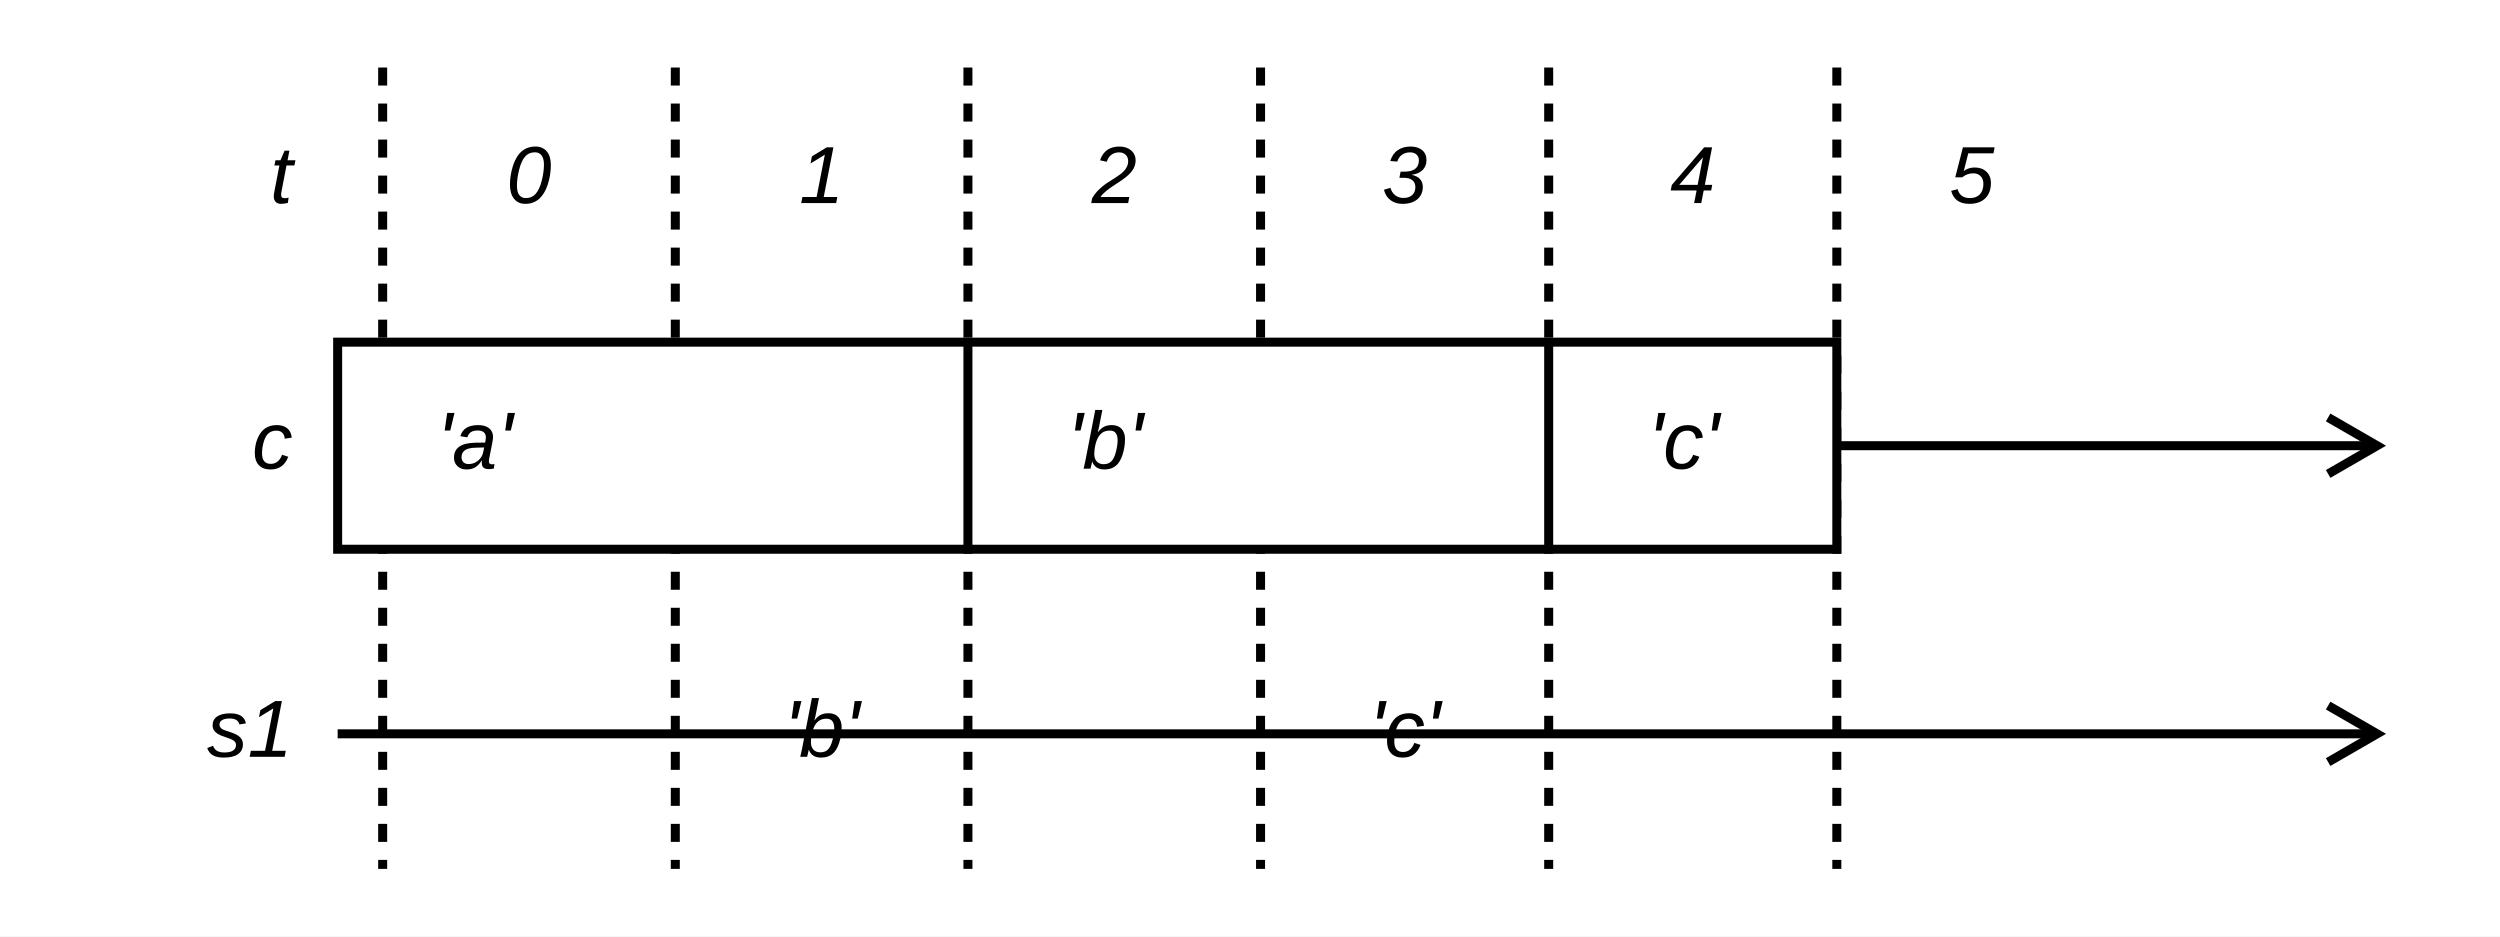
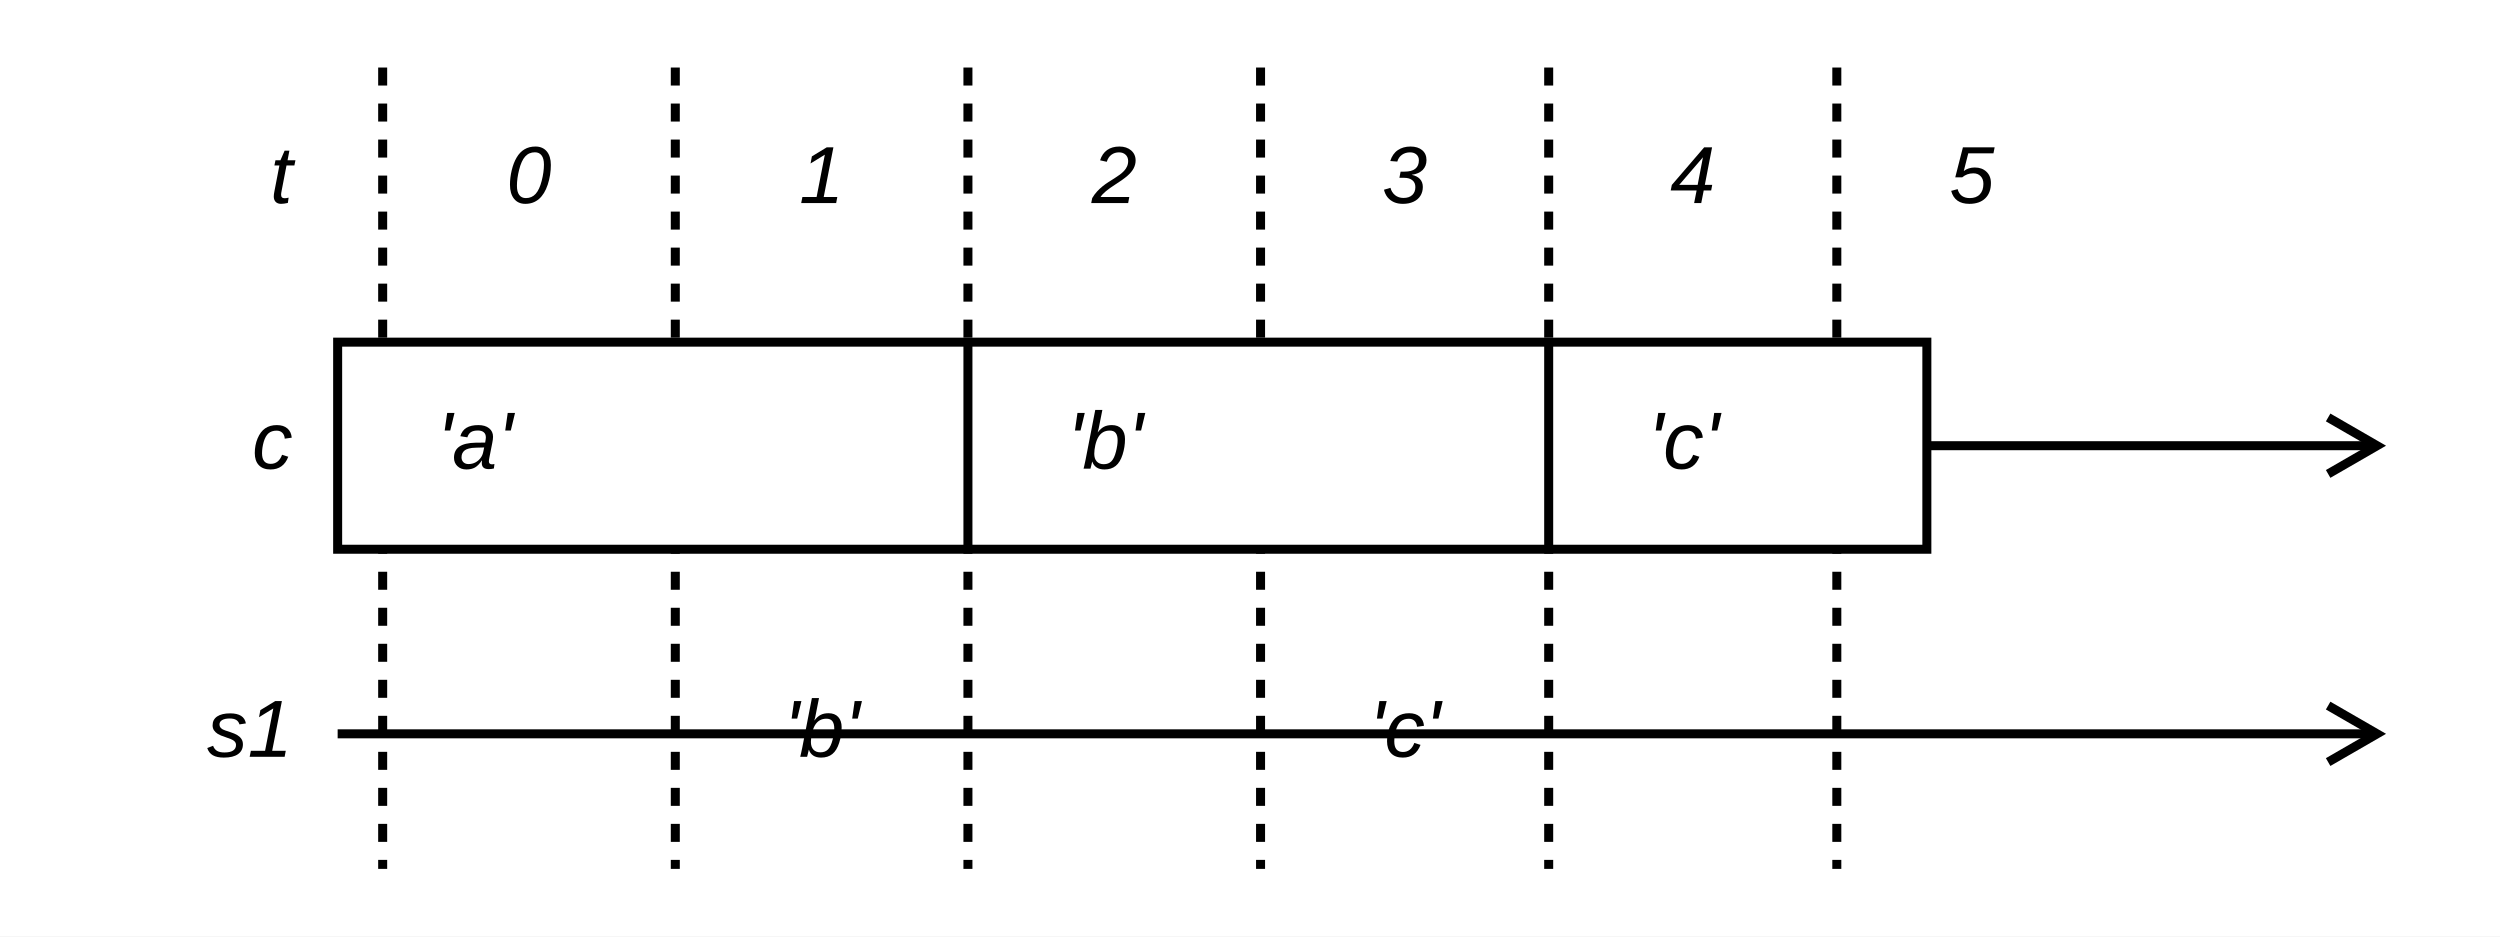
<svg xmlns="http://www.w3.org/2000/svg" viewBox="0 0 555.309 208" width="555.309" height="208">
  <rect x="0" y="0" width="555.309" height="208" fill="white" />
  <g transform="translate(25 25)">
    <g>
      <line x1="60" y1="-10" x2="60" y2="168" stroke="black" stroke-width="2" stroke-dasharray="4" />
      <line x1="125" y1="-10" x2="125" y2="168" stroke="black" stroke-width="2" stroke-dasharray="4" />
      <line x1="190" y1="-10" x2="190" y2="168" stroke="black" stroke-width="2" stroke-dasharray="4" />
      <line x1="255" y1="-10" x2="255" y2="168" stroke="black" stroke-width="2" stroke-dasharray="4" />
      <line x1="319" y1="-10" x2="319" y2="168" stroke="black" stroke-width="2" stroke-dasharray="4" />
      <line x1="383" y1="-10" x2="383" y2="168" stroke="black" stroke-width="2" stroke-dasharray="4" />
    </g>
    <g>
      <text x="40" y="15" fill="black" font-family="Arial, Helvetica, sans-serif" font-size="18px" font-weight="normal" font-style="italic" dominant-baseline="middle" text-anchor="end">t</text>
      <text x="92.5" y="15" fill="black" font-family="Arial, Helvetica, sans-serif" font-size="18px" font-weight="normal" font-style="italic" dominant-baseline="middle" text-anchor="middle">0</text>
      <text x="157.5" y="15" fill="black" font-family="Arial, Helvetica, sans-serif" font-size="18px" font-weight="normal" font-style="italic" dominant-baseline="middle" text-anchor="middle">1</text>
      <text x="222.5" y="15" fill="black" font-family="Arial, Helvetica, sans-serif" font-size="18px" font-weight="normal" font-style="italic" dominant-baseline="middle" text-anchor="middle">2</text>
      <text x="287" y="15" fill="black" font-family="Arial, Helvetica, sans-serif" font-size="18px" font-weight="normal" font-style="italic" dominant-baseline="middle" text-anchor="middle">3</text>
      <text x="351" y="15" fill="black" font-family="Arial, Helvetica, sans-serif" font-size="18px" font-weight="normal" font-style="italic" dominant-baseline="middle" text-anchor="middle">4</text>
      <text x="413" y="15" fill="black" font-family="Arial, Helvetica, sans-serif" font-size="18px" font-weight="normal" font-style="italic" dominant-baseline="middle" text-anchor="middle">5</text>
    </g>
    <g transform="translate(0 50)">
-       <rect x="50" y="1" width="333" height="46" fill="white" stroke="black" stroke-width="2" />
+       <rect x="50" y="1" width="353" height="46" fill="white" stroke="black" stroke-width="2" />
      <line x1="190" y1="1" x2="190" y2="47" stroke="black" stroke-width="2" />
      <line x1="319" y1="1" x2="319" y2="47" stroke="black" stroke-width="2" />
      <text x="72" y="24" fill="black" font-family="Arial, Helvetica, sans-serif" font-size="18px" font-weight="normal" font-style="italic" dominant-baseline="middle">'a'</text>
      <text x="212" y="24" fill="black" font-family="Arial, Helvetica, sans-serif" font-size="18px" font-weight="normal" font-style="italic" dominant-baseline="middle">'b'</text>
      <text x="341" y="24" fill="black" font-family="Arial, Helvetica, sans-serif" font-size="18px" font-weight="normal" font-style="italic" dominant-baseline="middle">'c'</text>
-       <line x1="383" y1="24" x2="503" y2="24" stroke="black" stroke-width="2" />
+       <line x1="403" y1="24" x2="503" y2="24" stroke="black" stroke-width="2" />
      <polyline points="493,18.226 503,24 493,29.774" fill="none" stroke="black" stroke-width="2" stroke-linecap="square" />
      <text x="40" y="24" fill="black" font-family="Arial, Helvetica, sans-serif" font-size="18px" font-weight="normal" font-style="italic" dominant-baseline="middle" text-anchor="end">c</text>
    </g>
    <g transform="translate(0 118)">
      <text x="157.5" y="20" fill="black" font-family="Arial, Helvetica, sans-serif" font-size="18px" font-weight="normal" font-style="italic" dominant-baseline="middle" text-anchor="middle">'b'</text>
      <text x="287" y="20" fill="black" font-family="Arial, Helvetica, sans-serif" font-size="18px" font-weight="normal" font-style="italic" dominant-baseline="middle" text-anchor="middle">'c'</text>
      <line x1="50" y1="20" x2="503" y2="20" stroke="black" stroke-width="2" />
      <polyline points="493,14.226 503,20 493,25.774" fill="none" stroke="black" stroke-width="2" stroke-linecap="square" />
      <text x="40" y="20" fill="black" font-family="Arial, Helvetica, sans-serif" font-size="18px" font-weight="normal" font-style="italic" dominant-baseline="middle" text-anchor="end">s1</text>
    </g>
  </g>
</svg>
